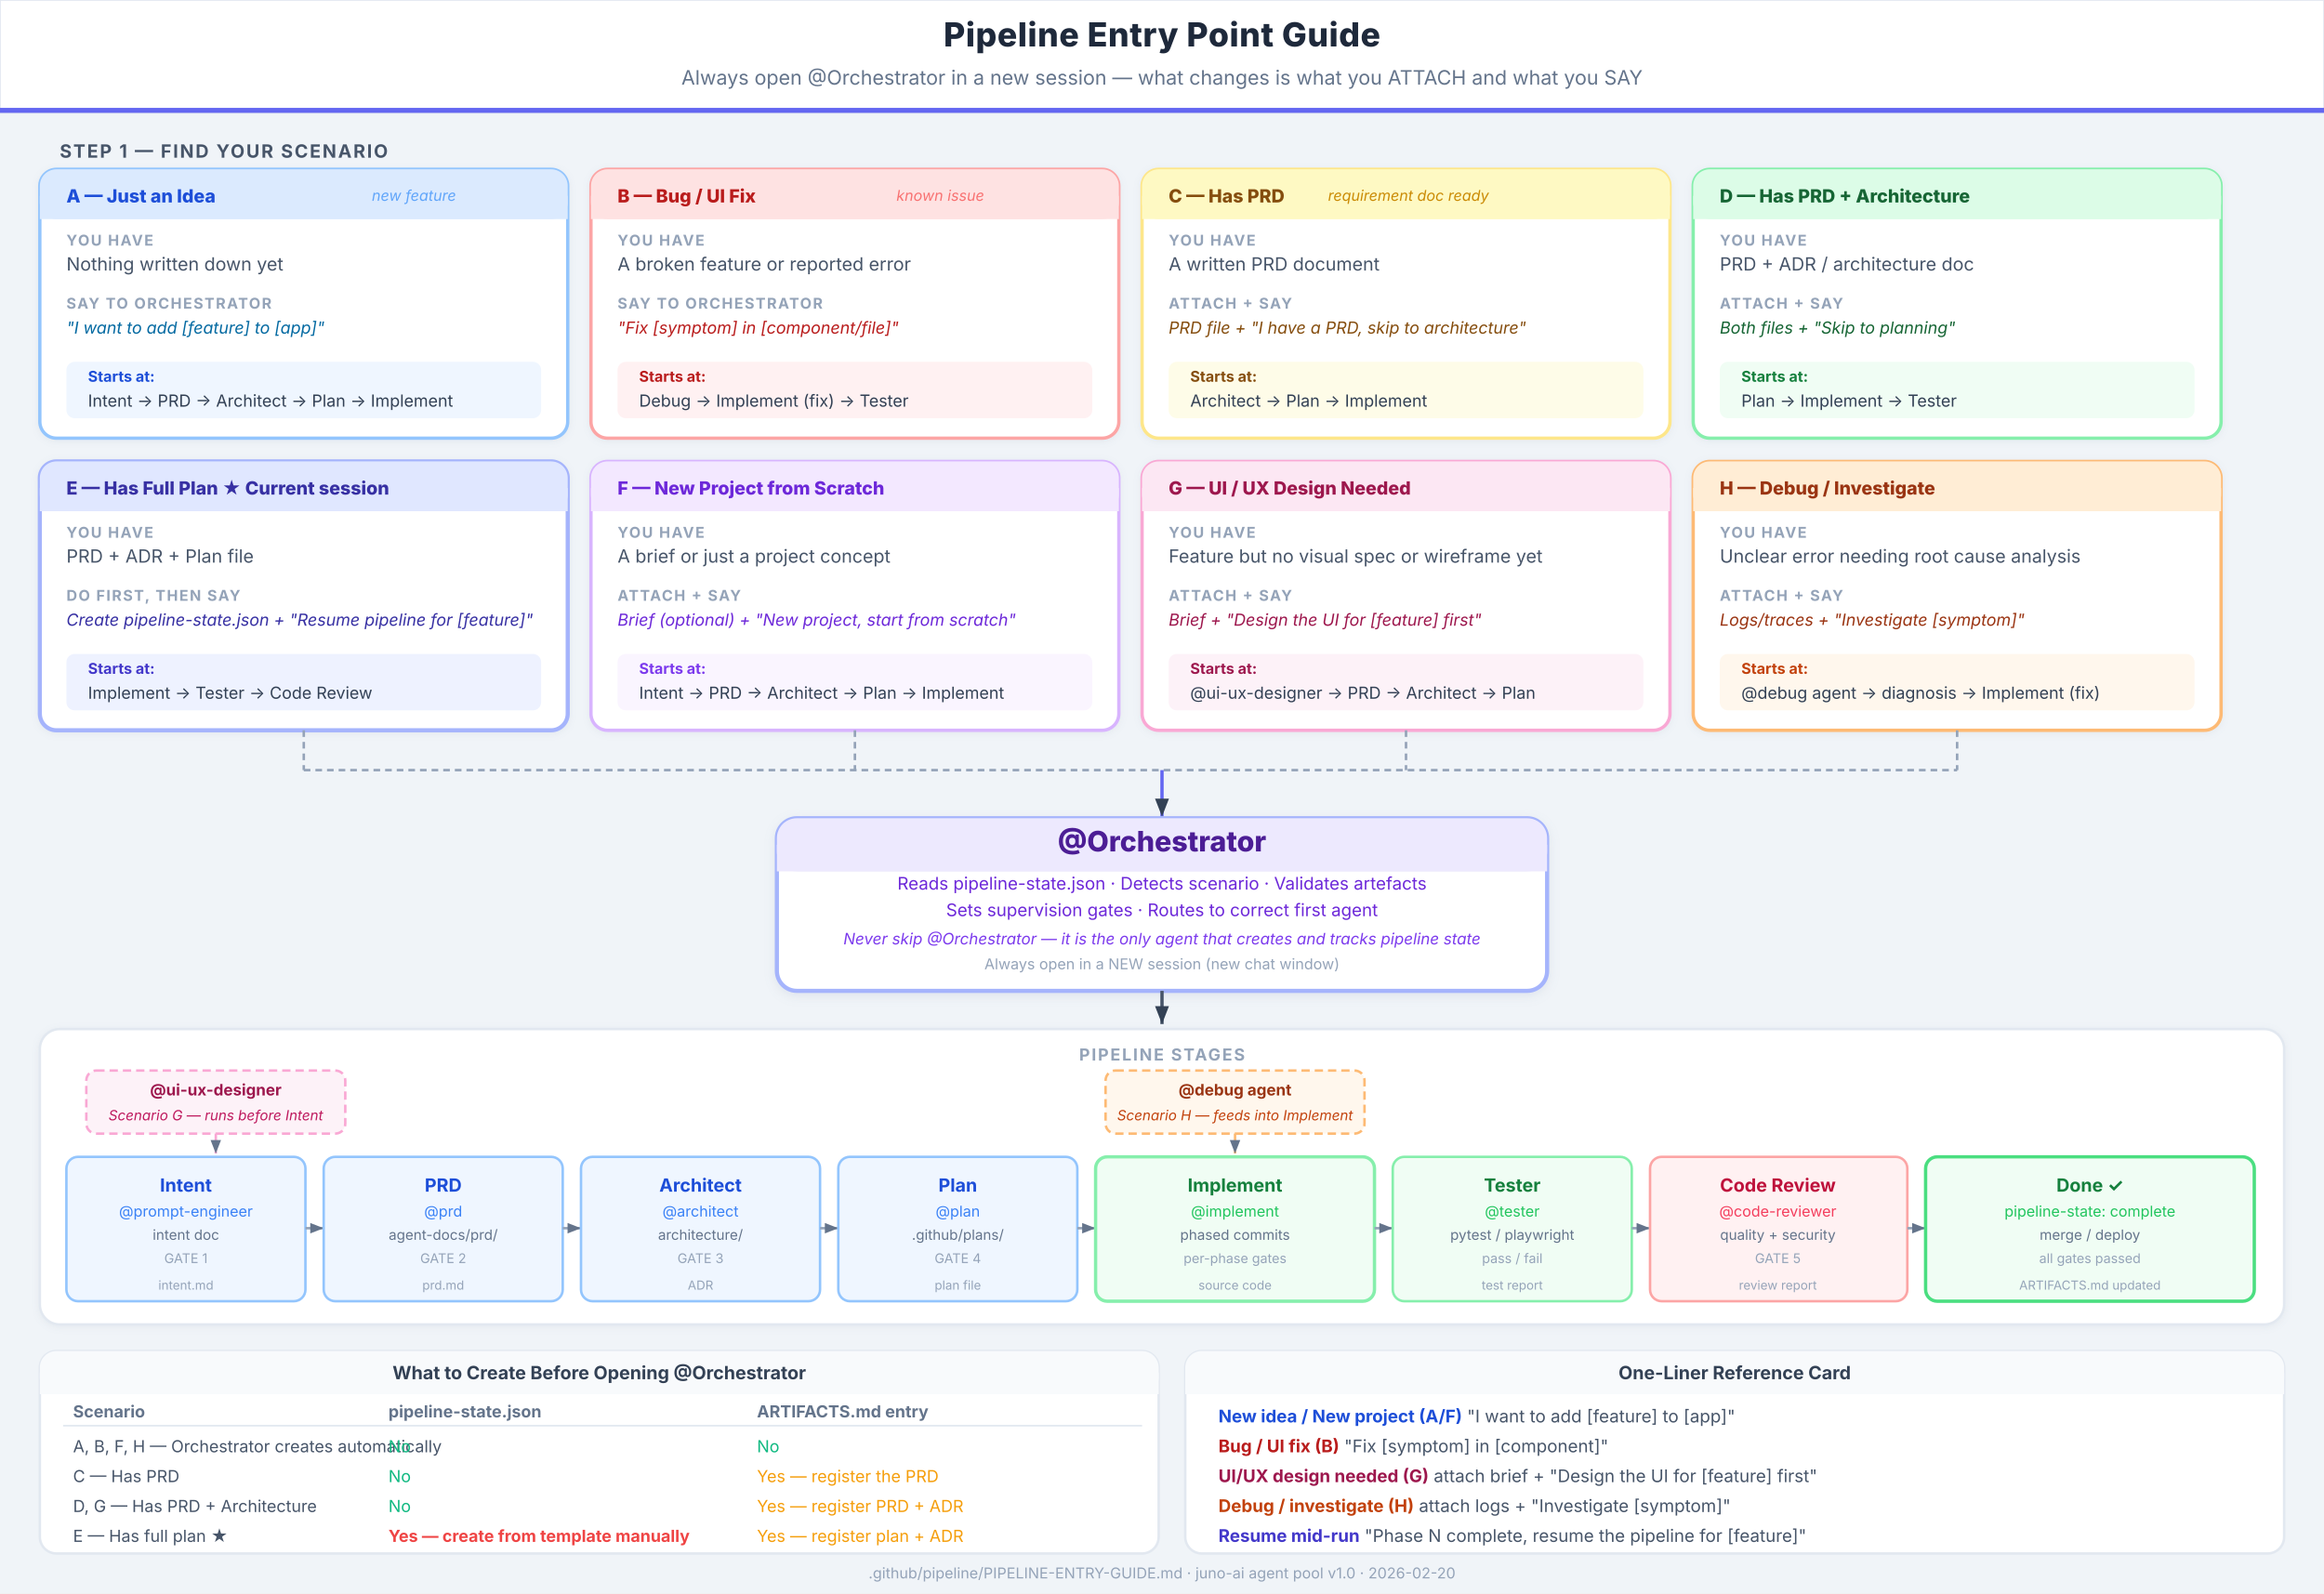
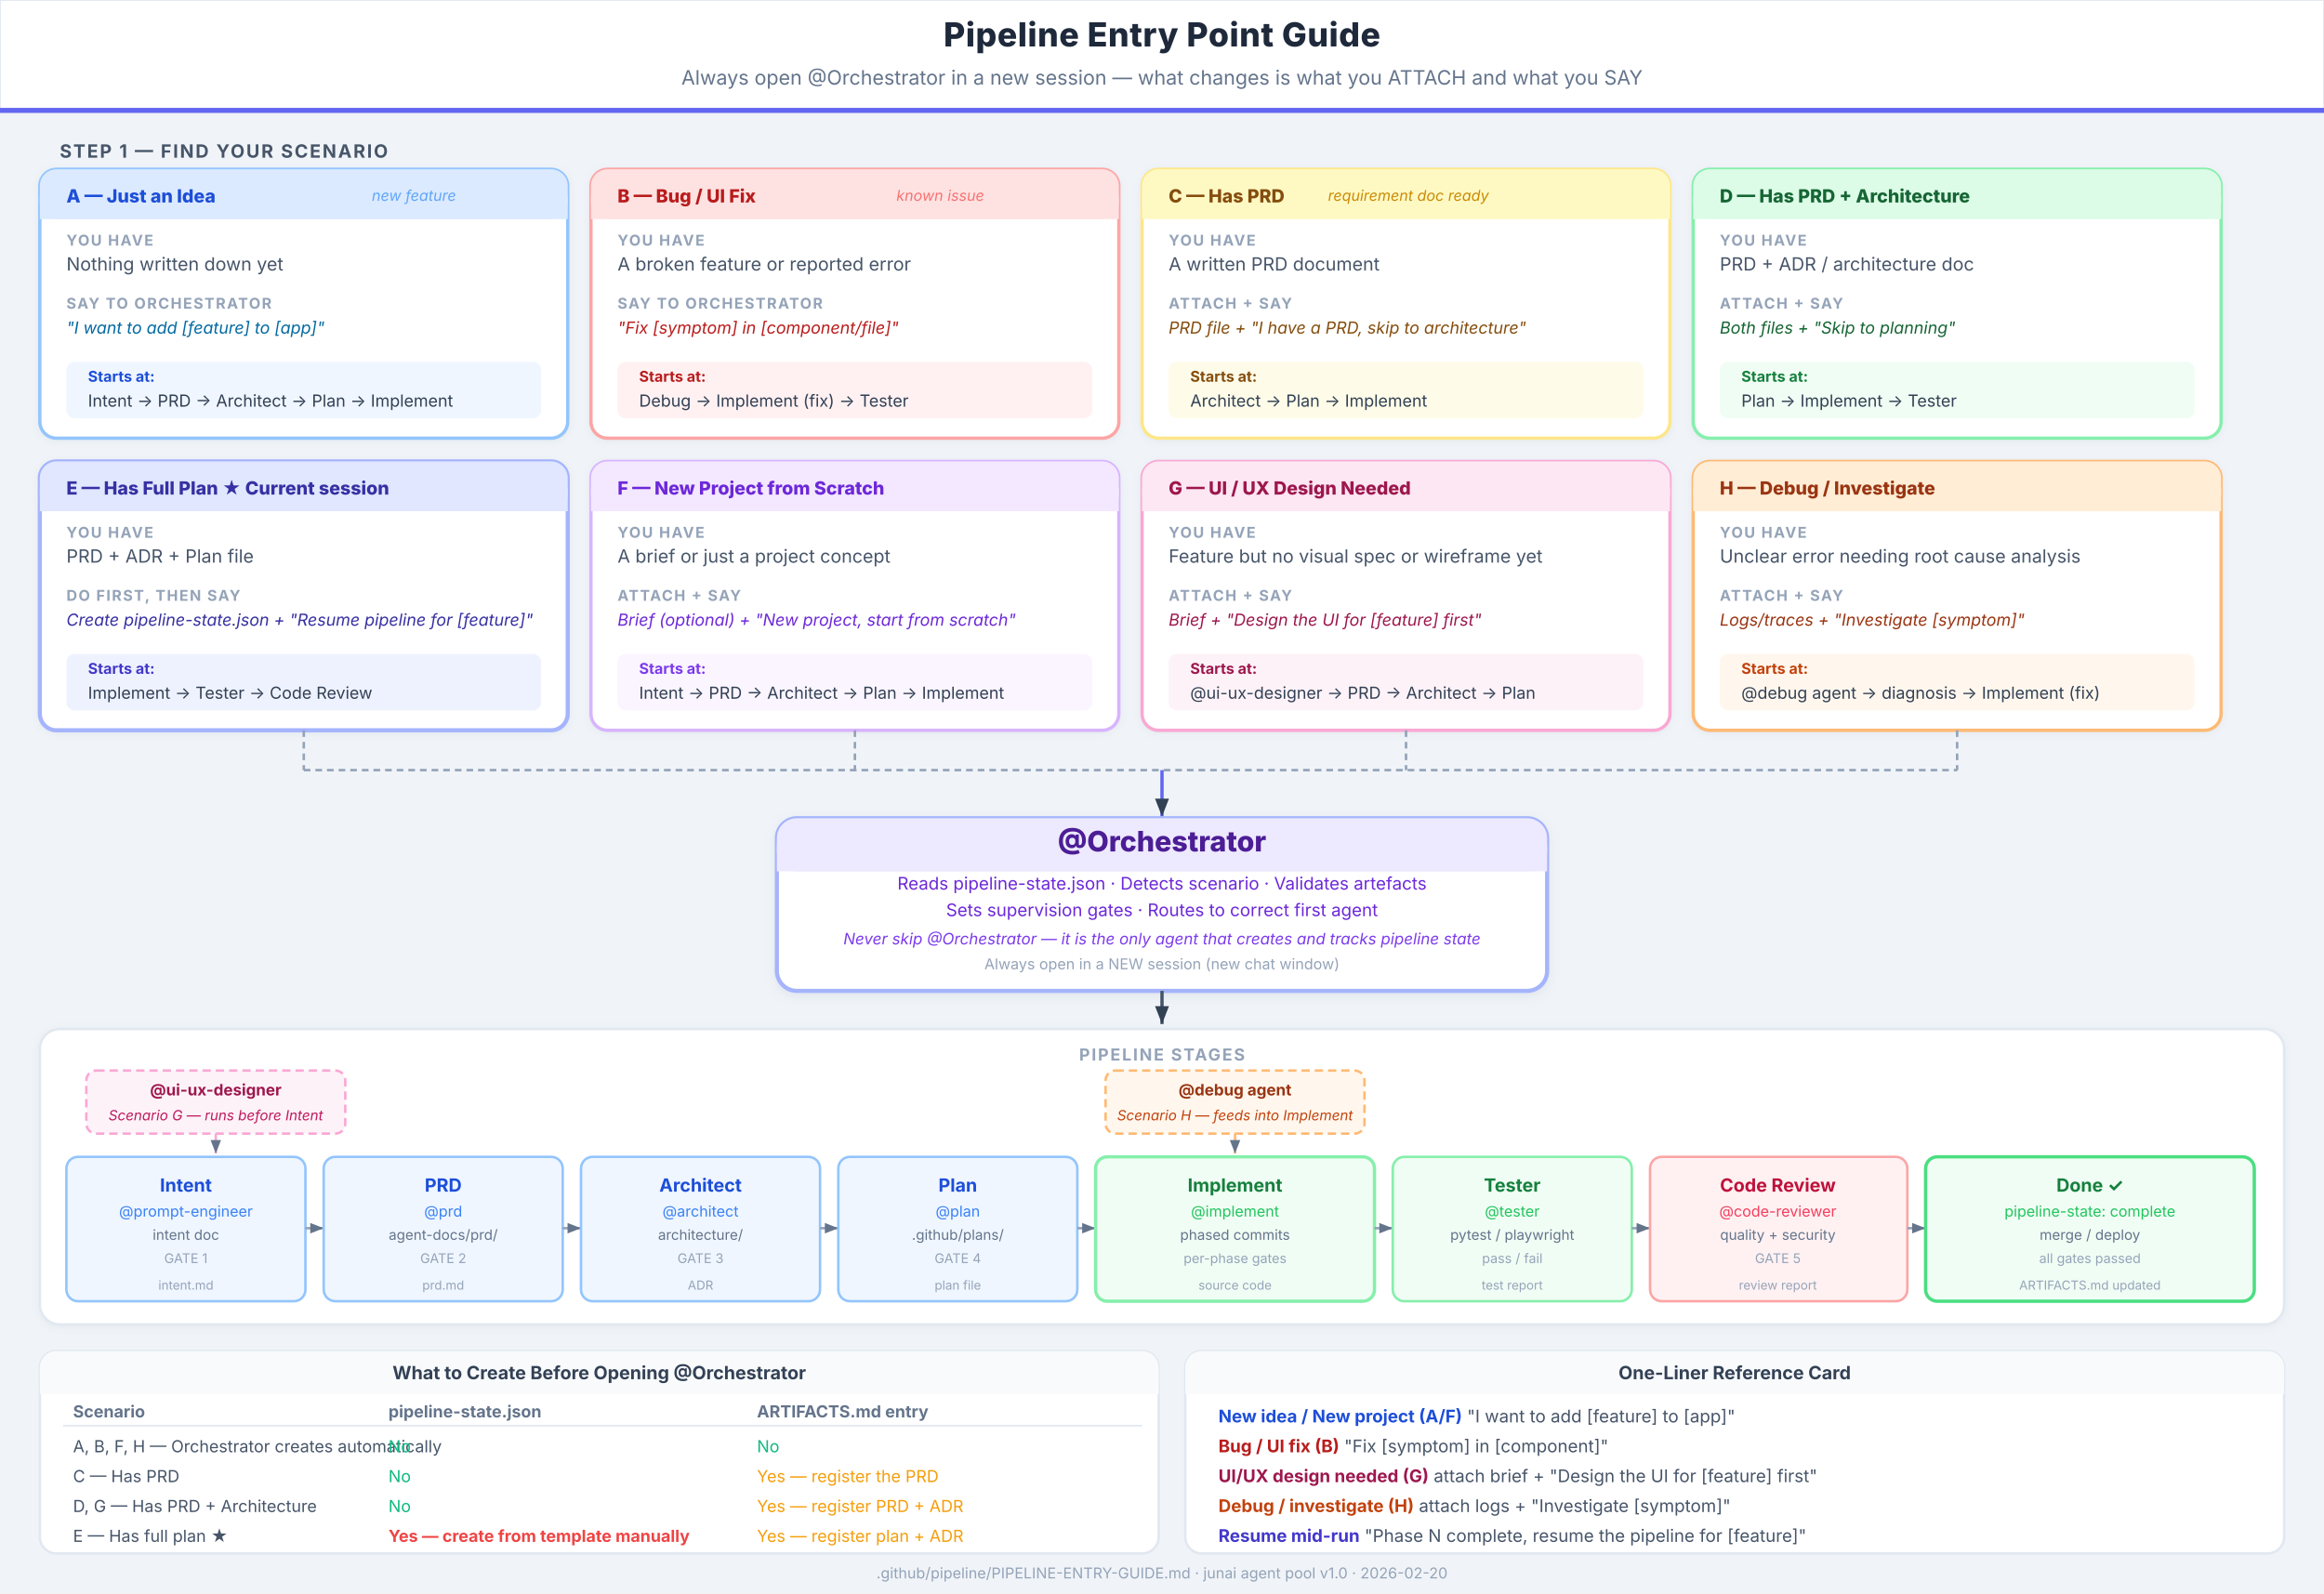
<svg xmlns="http://www.w3.org/2000/svg" viewBox="0 0 1400 960" font-family="Inter, 'Segoe UI', Arial, sans-serif">
  <defs>
    <marker id="arr" viewBox="0 0 10 10" refX="9" refY="5" markerWidth="6" markerHeight="6" orient="auto-start-reverse">
      <path d="M0 1.5L9 5L0 8.5z" fill="#64748b" />
    </marker>
    <marker id="arr-dk" viewBox="0 0 10 10" refX="9" refY="5" markerWidth="6" markerHeight="6" orient="auto-start-reverse">
      <path d="M0 1.5L9 5L0 8.5z" fill="#334155" />
    </marker>
    <filter id="sh">
      <feDropShadow dx="0" dy="2" stdDeviation="3" flood-color="#94a3b8" flood-opacity="0.18" />
    </filter>
    <filter id="sh-sm">
      <feDropShadow dx="0" dy="1" stdDeviation="2" flood-color="#94a3b8" flood-opacity="0.14" />
    </filter>
  </defs>
  <rect width="1400" height="960" fill="#f0f4f8" />
  <rect x="0" y="0" width="1400" height="68" fill="#ffffff" stroke="#e2e8f0" stroke-width="1" />
  <rect x="0" y="65" width="1400" height="3" fill="#6366f1" />
  <text x="700" y="28" text-anchor="middle" fill="#1e293b" font-size="20" font-weight="800" letter-spacing="0.3">Pipeline Entry Point Guide</text>
  <text x="700" y="51" text-anchor="middle" fill="#64748b" font-size="12">Always open @Orchestrator in a new session — what changes is what you ATTACH and what you SAY</text>
  <text x="36" y="95" fill="#475569" font-size="11" font-weight="700" letter-spacing="1">STEP 1 — FIND YOUR SCENARIO</text>
  <rect x="24" y="102" width="318" height="162" rx="10" fill="#ffffff" stroke="#93c5fd" stroke-width="2" filter="url(#sh-sm)" />
  <rect x="24" y="102" width="318" height="30" rx="10" fill="#dbeafe" />
  <rect x="24" y="118" width="318" height="14" fill="#dbeafe" />
  <text x="40" y="122" fill="#1d4ed8" font-size="11" font-weight="800">A — Just an Idea</text>
  <text x="224" y="121" fill="#60a5fa" font-size="9" font-style="italic">new feature</text>
  <text x="40" y="148" fill="#94a3b8" font-size="9" font-weight="700" letter-spacing="0.8">YOU HAVE</text>
  <text x="40" y="163" fill="#475569" font-size="11">Nothing written down yet</text>
  <text x="40" y="186" fill="#94a3b8" font-size="9" font-weight="700" letter-spacing="0.8">SAY TO ORCHESTRATOR</text>
  <text x="40" y="201" fill="#0369a1" font-size="10" font-style="italic">"I want to add [feature] to [app]"</text>
  <rect x="40" y="218" width="286" height="34" rx="5" fill="#eff6ff" />
  <text x="53" y="230" fill="#1d4ed8" font-size="9" font-weight="700">Starts at:</text>
  <text x="53" y="245" fill="#334155" font-size="10">Intent → PRD → Architect → Plan → Implement</text>
  <rect x="356" y="102" width="318" height="162" rx="10" fill="#ffffff" stroke="#fca5a5" stroke-width="2" filter="url(#sh-sm)" />
  <rect x="356" y="102" width="318" height="30" rx="10" fill="#fee2e2" />
  <rect x="356" y="118" width="318" height="14" fill="#fee2e2" />
  <text x="372" y="122" fill="#b91c1c" font-size="11" font-weight="800">B — Bug / UI Fix</text>
  <text x="540" y="121" fill="#f87171" font-size="9" font-style="italic">known issue</text>
  <text x="372" y="148" fill="#94a3b8" font-size="9" font-weight="700" letter-spacing="0.8">YOU HAVE</text>
  <text x="372" y="163" fill="#475569" font-size="11">A broken feature or reported error</text>
  <text x="372" y="186" fill="#94a3b8" font-size="9" font-weight="700" letter-spacing="0.8">SAY TO ORCHESTRATOR</text>
  <text x="372" y="201" fill="#b91c1c" font-size="10" font-style="italic">"Fix [symptom] in [component/file]"</text>
  <rect x="372" y="218" width="286" height="34" rx="5" fill="#fff1f2" />
  <text x="385" y="230" fill="#b91c1c" font-size="9" font-weight="700">Starts at:</text>
  <text x="385" y="245" fill="#334155" font-size="10">Debug → Implement (fix) → Tester</text>
  <rect x="688" y="102" width="318" height="162" rx="10" fill="#ffffff" stroke="#fde68a" stroke-width="2" filter="url(#sh-sm)" />
  <rect x="688" y="102" width="318" height="30" rx="10" fill="#fef9c3" />
  <rect x="688" y="118" width="318" height="14" fill="#fef9c3" />
  <text x="704" y="122" fill="#854d0e" font-size="11" font-weight="800">C — Has PRD</text>
  <text x="800" y="121" fill="#ca8a04" font-size="9" font-style="italic">requirement doc ready</text>
  <text x="704" y="148" fill="#94a3b8" font-size="9" font-weight="700" letter-spacing="0.8">YOU HAVE</text>
  <text x="704" y="163" fill="#475569" font-size="11">A written PRD document</text>
  <text x="704" y="186" fill="#94a3b8" font-size="9" font-weight="700" letter-spacing="0.8">ATTACH + SAY</text>
  <text x="704" y="201" fill="#854d0e" font-size="10" font-style="italic">PRD file + "I have a PRD, skip to architecture"</text>
  <rect x="704" y="218" width="286" height="34" rx="5" fill="#fefce8" />
  <text x="717" y="230" fill="#854d0e" font-size="9" font-weight="700">Starts at:</text>
  <text x="717" y="245" fill="#334155" font-size="10">Architect → Plan → Implement</text>
  <rect x="1020" y="102" width="318" height="162" rx="10" fill="#ffffff" stroke="#86efac" stroke-width="2" filter="url(#sh-sm)" />
  <rect x="1020" y="102" width="318" height="30" rx="10" fill="#dcfce7" />
  <rect x="1020" y="118" width="318" height="14" fill="#dcfce7" />
  <text x="1036" y="122" fill="#166534" font-size="11" font-weight="800">D — Has PRD + Architecture</text>
  <text x="1036" y="148" fill="#94a3b8" font-size="9" font-weight="700" letter-spacing="0.8">YOU HAVE</text>
  <text x="1036" y="163" fill="#475569" font-size="11">PRD + ADR / architecture doc</text>
  <text x="1036" y="186" fill="#94a3b8" font-size="9" font-weight="700" letter-spacing="0.8">ATTACH + SAY</text>
  <text x="1036" y="201" fill="#166534" font-size="10" font-style="italic">Both files + "Skip to planning"</text>
  <rect x="1036" y="218" width="286" height="34" rx="5" fill="#f0fdf4" />
  <text x="1049" y="230" fill="#15803d" font-size="9" font-weight="700">Starts at:</text>
  <text x="1049" y="245" fill="#334155" font-size="10">Plan → Implement → Tester</text>
  <rect x="24" y="278" width="318" height="162" rx="10" fill="#ffffff" stroke="#a5b4fc" stroke-width="2.5" filter="url(#sh-sm)" />
  <rect x="24" y="278" width="318" height="30" rx="10" fill="#e0e7ff" />
  <rect x="24" y="294" width="318" height="14" fill="#e0e7ff" />
  <text x="40" y="298" fill="#3730a3" font-size="11" font-weight="800">E — Has Full Plan  ★ Current session</text>
  <text x="40" y="324" fill="#94a3b8" font-size="9" font-weight="700" letter-spacing="0.8">YOU HAVE</text>
  <text x="40" y="339" fill="#475569" font-size="11">PRD + ADR + Plan file</text>
  <text x="40" y="362" fill="#94a3b8" font-size="9" font-weight="700" letter-spacing="0.8">DO FIRST, THEN SAY</text>
  <text x="40" y="377" fill="#3730a3" font-size="10" font-style="italic">Create pipeline-state.json + "Resume pipeline for [feature]"</text>
  <rect x="40" y="394" width="286" height="34" rx="5" fill="#eef2ff" />
  <text x="53" y="406" fill="#4338ca" font-size="9" font-weight="700">Starts at:</text>
  <text x="53" y="421" fill="#334155" font-size="10">Implement → Tester → Code Review</text>
  <rect x="356" y="278" width="318" height="162" rx="10" fill="#ffffff" stroke="#d8b4fe" stroke-width="2" filter="url(#sh-sm)" />
  <rect x="356" y="278" width="318" height="30" rx="10" fill="#f3e8ff" />
  <rect x="356" y="294" width="318" height="14" fill="#f3e8ff" />
  <text x="372" y="298" fill="#6d28d9" font-size="11" font-weight="800">F — New Project from Scratch</text>
  <text x="372" y="324" fill="#94a3b8" font-size="9" font-weight="700" letter-spacing="0.8">YOU HAVE</text>
  <text x="372" y="339" fill="#475569" font-size="11">A brief or just a project concept</text>
  <text x="372" y="362" fill="#94a3b8" font-size="9" font-weight="700" letter-spacing="0.8">ATTACH + SAY</text>
  <text x="372" y="377" fill="#6d28d9" font-size="10" font-style="italic">Brief (optional) + "New project, start from scratch"</text>
  <rect x="372" y="394" width="286" height="34" rx="5" fill="#faf5ff" />
  <text x="385" y="406" fill="#7c3aed" font-size="9" font-weight="700">Starts at:</text>
  <text x="385" y="421" fill="#334155" font-size="10">Intent → PRD → Architect → Plan → Implement</text>
  <rect x="688" y="278" width="318" height="162" rx="10" fill="#ffffff" stroke="#f9a8d4" stroke-width="2" filter="url(#sh-sm)" />
  <rect x="688" y="278" width="318" height="30" rx="10" fill="#fce7f3" />
  <rect x="688" y="294" width="318" height="14" fill="#fce7f3" />
  <text x="704" y="298" fill="#9d174d" font-size="11" font-weight="800">G — UI / UX Design Needed</text>
  <text x="704" y="324" fill="#94a3b8" font-size="9" font-weight="700" letter-spacing="0.8">YOU HAVE</text>
  <text x="704" y="339" fill="#475569" font-size="11">Feature but no visual spec or wireframe yet</text>
  <text x="704" y="362" fill="#94a3b8" font-size="9" font-weight="700" letter-spacing="0.8">ATTACH + SAY</text>
  <text x="704" y="377" fill="#9d174d" font-size="10" font-style="italic">Brief + "Design the UI for [feature] first"</text>
  <rect x="704" y="394" width="286" height="34" rx="5" fill="#fdf2f8" />
  <text x="717" y="406" fill="#9d174d" font-size="9" font-weight="700">Starts at:</text>
  <text x="717" y="421" fill="#334155" font-size="10">@ui-ux-designer → PRD  → Architect → Plan</text>
  <rect x="1020" y="278" width="318" height="162" rx="10" fill="#ffffff" stroke="#fdba74" stroke-width="2" filter="url(#sh-sm)" />
  <rect x="1020" y="278" width="318" height="30" rx="10" fill="#ffedd5" />
  <rect x="1020" y="294" width="318" height="14" fill="#ffedd5" />
  <text x="1036" y="298" fill="#9a3412" font-size="11" font-weight="800">H — Debug / Investigate</text>
  <text x="1036" y="324" fill="#94a3b8" font-size="9" font-weight="700" letter-spacing="0.8">YOU HAVE</text>
  <text x="1036" y="339" fill="#475569" font-size="11">Unclear error needing root cause analysis</text>
  <text x="1036" y="362" fill="#94a3b8" font-size="9" font-weight="700" letter-spacing="0.8">ATTACH + SAY</text>
  <text x="1036" y="377" fill="#9a3412" font-size="10" font-style="italic">Logs/traces + "Investigate [symptom]"</text>
  <rect x="1036" y="394" width="286" height="34" rx="5" fill="#fff7ed" />
  <text x="1049" y="406" fill="#c2410c" font-size="9" font-weight="700">Starts at:</text>
  <text x="1049" y="421" fill="#334155" font-size="10">@debug agent → diagnosis → Implement (fix)</text>
  <line x1="183" y1="440" x2="183" y2="464" stroke="#94a3b8" stroke-width="1.5" stroke-dasharray="4,3" />
  <line x1="515" y1="440" x2="515" y2="464" stroke="#94a3b8" stroke-width="1.5" stroke-dasharray="4,3" />
  <line x1="847" y1="440" x2="847" y2="464" stroke="#94a3b8" stroke-width="1.5" stroke-dasharray="4,3" />
  <line x1="1179" y1="440" x2="1179" y2="464" stroke="#94a3b8" stroke-width="1.5" stroke-dasharray="4,3" />
  <line x1="183" y1="464" x2="1179" y2="464" stroke="#94a3b8" stroke-width="1.5" stroke-dasharray="4,3" />
  <line x1="700" y1="464" x2="700" y2="492" stroke="#6366f1" stroke-width="2" marker-end="url(#arr-dk)" />
  <rect x="468" y="493" width="464" height="104" rx="12" fill="#ffffff" stroke="#a5b4fc" stroke-width="2.5" filter="url(#sh)" />
  <rect x="468" y="493" width="464" height="32" rx="12" fill="#ede9fe" />
  <rect x="468" y="509" width="464" height="16" fill="#ede9fe" />
  <text x="700" y="513" text-anchor="middle" fill="#4c1d95" font-size="17" font-weight="800">@Orchestrator</text>
  <text x="700" y="536" text-anchor="middle" fill="#6d28d9" font-size="10.5">Reads pipeline-state.json  ·  Detects scenario  ·  Validates artefacts</text>
  <text x="700" y="552" text-anchor="middle" fill="#6d28d9" font-size="10.5">Sets supervision gates  ·  Routes to correct first agent</text>
  <text x="700" y="569" text-anchor="middle" fill="#7c3aed" font-size="9.5" font-style="italic">Never skip @Orchestrator — it is the only agent that creates and tracks pipeline state</text>
  <text x="700" y="584" text-anchor="middle" fill="#94a3b8" font-size="9">Always open in a NEW session (new chat window)</text>
  <line x1="700" y1="597" x2="700" y2="617" stroke="#475569" stroke-width="2" marker-end="url(#arr-dk)" />
  <rect x="24" y="620" width="1352" height="178" rx="12" fill="#ffffff" stroke="#e2e8f0" stroke-width="1.5" filter="url(#sh-sm)" />
  <text x="700" y="639" text-anchor="middle" fill="#94a3b8" font-size="10" font-weight="700" letter-spacing="1">PIPELINE STAGES</text>
  <rect x="52" y="645" width="156" height="38" rx="6" fill="#fdf2f8" stroke="#f9a8d4" stroke-width="1.5" stroke-dasharray="5,3" />
  <text x="130" y="660" text-anchor="middle" fill="#9d174d" font-size="9.5" font-weight="700">@ui-ux-designer</text>
  <text x="130" y="675" text-anchor="middle" fill="#be185d" font-size="8.5" font-style="italic">Scenario G — runs before Intent</text>
  <line x1="130" y1="683" x2="130" y2="695" stroke="#f9a8d4" stroke-width="1.5" marker-end="url(#arr)" />
  <rect x="666" y="645" width="156" height="38" rx="6" fill="#fff7ed" stroke="#fdba74" stroke-width="1.5" stroke-dasharray="5,3" />
  <text x="744" y="660" text-anchor="middle" fill="#9a3412" font-size="9.5" font-weight="700">@debug agent</text>
  <text x="744" y="675" text-anchor="middle" fill="#c2410c" font-size="8.5" font-style="italic">Scenario H — feeds into Implement</text>
  <line x1="744" y1="683" x2="744" y2="695" stroke="#fdba74" stroke-width="1.5" marker-end="url(#arr)" />
  <rect x="40" y="697" width="144" height="87" rx="7" fill="#eff6ff" stroke="#93c5fd" stroke-width="1.5" />
  <text x="112" y="718" text-anchor="middle" fill="#1d4ed8" font-size="11" font-weight="700">Intent</text>
  <text x="112" y="733" text-anchor="middle" fill="#3b82f6" font-size="9">@prompt-engineer</text>
  <text x="112" y="747" text-anchor="middle" fill="#64748b" font-size="8.5">intent doc</text>
  <text x="112" y="761" text-anchor="middle" fill="#94a3b8" font-size="8">GATE 1</text>
  <text x="112" y="777" text-anchor="middle" fill="#94a3b8" font-size="7.5">intent.md</text>
  <line x1="184" y1="740" x2="195" y2="740" stroke="#94a3b8" stroke-width="1.5" marker-end="url(#arr)" />
  <rect x="195" y="697" width="144" height="87" rx="7" fill="#eff6ff" stroke="#93c5fd" stroke-width="1.5" />
  <text x="267" y="718" text-anchor="middle" fill="#1d4ed8" font-size="11" font-weight="700">PRD</text>
  <text x="267" y="733" text-anchor="middle" fill="#3b82f6" font-size="9">@prd</text>
  <text x="267" y="747" text-anchor="middle" fill="#64748b" font-size="8.5">agent-docs/prd/</text>
  <text x="267" y="761" text-anchor="middle" fill="#94a3b8" font-size="8">GATE 2</text>
  <text x="267" y="777" text-anchor="middle" fill="#94a3b8" font-size="7.5">prd.md</text>
  <line x1="339" y1="740" x2="350" y2="740" stroke="#94a3b8" stroke-width="1.5" marker-end="url(#arr)" />
  <rect x="350" y="697" width="144" height="87" rx="7" fill="#eff6ff" stroke="#93c5fd" stroke-width="1.5" />
  <text x="422" y="718" text-anchor="middle" fill="#1d4ed8" font-size="11" font-weight="700">Architect</text>
  <text x="422" y="733" text-anchor="middle" fill="#3b82f6" font-size="9">@architect</text>
  <text x="422" y="747" text-anchor="middle" fill="#64748b" font-size="8.5">architecture/</text>
  <text x="422" y="761" text-anchor="middle" fill="#94a3b8" font-size="8">GATE 3</text>
  <text x="422" y="777" text-anchor="middle" fill="#94a3b8" font-size="7.5">ADR</text>
  <line x1="494" y1="740" x2="505" y2="740" stroke="#94a3b8" stroke-width="1.5" marker-end="url(#arr)" />
  <rect x="505" y="697" width="144" height="87" rx="7" fill="#eff6ff" stroke="#93c5fd" stroke-width="1.5" />
  <text x="577" y="718" text-anchor="middle" fill="#1d4ed8" font-size="11" font-weight="700">Plan</text>
  <text x="577" y="733" text-anchor="middle" fill="#3b82f6" font-size="9">@plan</text>
  <text x="577" y="747" text-anchor="middle" fill="#64748b" font-size="8.5">.github/plans/</text>
  <text x="577" y="761" text-anchor="middle" fill="#94a3b8" font-size="8">GATE 4</text>
  <text x="577" y="777" text-anchor="middle" fill="#94a3b8" font-size="7.5">plan file</text>
  <line x1="649" y1="740" x2="660" y2="740" stroke="#94a3b8" stroke-width="1.5" marker-end="url(#arr)" />
  <rect x="660" y="697" width="168" height="87" rx="7" fill="#f0fdf4" stroke="#86efac" stroke-width="2" />
  <text x="744" y="718" text-anchor="middle" fill="#15803d" font-size="11" font-weight="700">Implement</text>
  <text x="744" y="733" text-anchor="middle" fill="#22c55e" font-size="9">@implement</text>
  <text x="744" y="747" text-anchor="middle" fill="#64748b" font-size="8.5">phased commits</text>
  <text x="744" y="761" text-anchor="middle" fill="#94a3b8" font-size="8">per-phase gates</text>
  <text x="744" y="777" text-anchor="middle" fill="#94a3b8" font-size="7.5">source code</text>
  <line x1="828" y1="740" x2="839" y2="740" stroke="#94a3b8" stroke-width="1.5" marker-end="url(#arr)" />
  <rect x="839" y="697" width="144" height="87" rx="7" fill="#f0fdf4" stroke="#86efac" stroke-width="1.5" />
  <text x="911" y="718" text-anchor="middle" fill="#15803d" font-size="11" font-weight="700">Tester</text>
  <text x="911" y="733" text-anchor="middle" fill="#22c55e" font-size="9">@tester</text>
  <text x="911" y="747" text-anchor="middle" fill="#64748b" font-size="8.5">pytest / playwright</text>
  <text x="911" y="761" text-anchor="middle" fill="#94a3b8" font-size="8">pass / fail</text>
  <text x="911" y="777" text-anchor="middle" fill="#94a3b8" font-size="7.5">test report</text>
  <line x1="983" y1="740" x2="994" y2="740" stroke="#94a3b8" stroke-width="1.5" marker-end="url(#arr)" />
  <rect x="994" y="697" width="155" height="87" rx="7" fill="#fff1f2" stroke="#fca5a5" stroke-width="1.5" />
  <text x="1071" y="718" text-anchor="middle" fill="#be123c" font-size="11" font-weight="700">Code Review</text>
  <text x="1071" y="733" text-anchor="middle" fill="#f43f5e" font-size="9">@code-reviewer</text>
  <text x="1071" y="747" text-anchor="middle" fill="#64748b" font-size="8.5">quality + security</text>
  <text x="1071" y="761" text-anchor="middle" fill="#94a3b8" font-size="8">GATE 5</text>
  <text x="1071" y="777" text-anchor="middle" fill="#94a3b8" font-size="7.5">review report</text>
  <line x1="1149" y1="740" x2="1160" y2="740" stroke="#94a3b8" stroke-width="1.5" marker-end="url(#arr)" />
  <rect x="1160" y="697" width="198" height="87" rx="7" fill="#f0fdf4" stroke="#4ade80" stroke-width="2" />
  <text x="1259" y="718" text-anchor="middle" fill="#15803d" font-size="11" font-weight="700">Done ✓</text>
  <text x="1259" y="733" text-anchor="middle" fill="#22c55e" font-size="9">pipeline-state: complete</text>
  <text x="1259" y="747" text-anchor="middle" fill="#64748b" font-size="8.5">merge / deploy</text>
  <text x="1259" y="761" text-anchor="middle" fill="#94a3b8" font-size="8">all gates passed</text>
  <text x="1259" y="777" text-anchor="middle" fill="#94a3b8" font-size="7.5">ARTIFACTS.md updated</text>
  <rect x="24" y="814" width="674" height="122" rx="10" fill="#ffffff" stroke="#e2e8f0" stroke-width="1.5" />
  <rect x="24" y="814" width="674" height="26" rx="10" fill="#f8fafc" />
  <rect x="24" y="827" width="674" height="13" fill="#f8fafc" />
  <text x="361" y="831" text-anchor="middle" fill="#334155" font-size="11" font-weight="700">What to Create Before Opening @Orchestrator</text>
  <text x="44" y="854" fill="#64748b" font-size="10" font-weight="700">Scenario</text>
  <text x="234" y="854" fill="#64748b" font-size="10" font-weight="700">pipeline-state.json</text>
  <text x="456" y="854" fill="#64748b" font-size="10" font-weight="700">ARTIFACTS.md entry</text>
  <line x1="38" y1="859" x2="688" y2="859" stroke="#e2e8f0" stroke-width="1" />
  <text x="44" y="875" fill="#475569" font-size="10">A, B, F, H — Orchestrator creates automatically</text>
  <text x="234" y="875" fill="#10b981" font-size="10">No</text>
  <text x="456" y="875" fill="#10b981" font-size="10">No</text>
  <text x="44" y="893" fill="#475569" font-size="10">C — Has PRD</text>
  <text x="234" y="893" fill="#10b981" font-size="10">No</text>
  <text x="456" y="893" fill="#f59e0b" font-size="10">Yes — register the PRD</text>
  <text x="44" y="911" fill="#475569" font-size="10">D, G — Has PRD + Architecture</text>
  <text x="234" y="911" fill="#10b981" font-size="10">No</text>
  <text x="456" y="911" fill="#f59e0b" font-size="10">Yes — register PRD + ADR</text>
  <text x="44" y="929" fill="#475569" font-size="10">E — Has full plan  ★</text>
  <text x="234" y="929" fill="#ef4444" font-size="10" font-weight="700">Yes — create from template manually</text>
  <text x="456" y="929" fill="#f59e0b" font-size="10">Yes — register plan + ADR</text>
  <rect x="714" y="814" width="662" height="122" rx="10" fill="#ffffff" stroke="#e2e8f0" stroke-width="1.5" />
  <rect x="714" y="814" width="662" height="26" rx="10" fill="#f8fafc" />
  <rect x="714" y="827" width="662" height="13" fill="#f8fafc" />
  <text x="1045" y="831" text-anchor="middle" fill="#334155" font-size="11" font-weight="700">One-Liner Reference Card</text>
  <text x="734" y="857" fill="#475569" font-size="10.5">
    <tspan font-weight="700" fill="#1d4ed8">New idea / New project (A/F)</tspan>   "I want to add [feature] to [app]"</text>
  <text x="734" y="875" fill="#475569" font-size="10.5">
    <tspan font-weight="700" fill="#b91c1c">Bug / UI fix (B)            </tspan>   "Fix [symptom] in [component]"</text>
  <text x="734" y="893" fill="#475569" font-size="10.5">
    <tspan font-weight="700" fill="#9d174d">UI/UX design needed (G)     </tspan>   attach brief + "Design the UI for [feature] first"</text>
  <text x="734" y="911" fill="#475569" font-size="10.5">
    <tspan font-weight="700" fill="#c2410c">Debug / investigate (H)     </tspan>   attach logs + "Investigate [symptom]"</text>
  <text x="734" y="929" fill="#475569" font-size="10.5">
    <tspan font-weight="700" fill="#4338ca">Resume mid-run              </tspan>   "Phase N complete, resume the pipeline for [feature]"</text>
-   <text x="700" y="951" text-anchor="middle" fill="#94a3b8" font-size="9">.github/pipeline/PIPELINE-ENTRY-GUIDE.md  ·  juno-ai agent pool v1.0  ·  2026-02-20</text>
+   <text x="700" y="951" text-anchor="middle" fill="#94a3b8" font-size="9">.github/pipeline/PIPELINE-ENTRY-GUIDE.md  ·  junai agent pool v1.0  ·  2026-02-20</text>
</svg>
